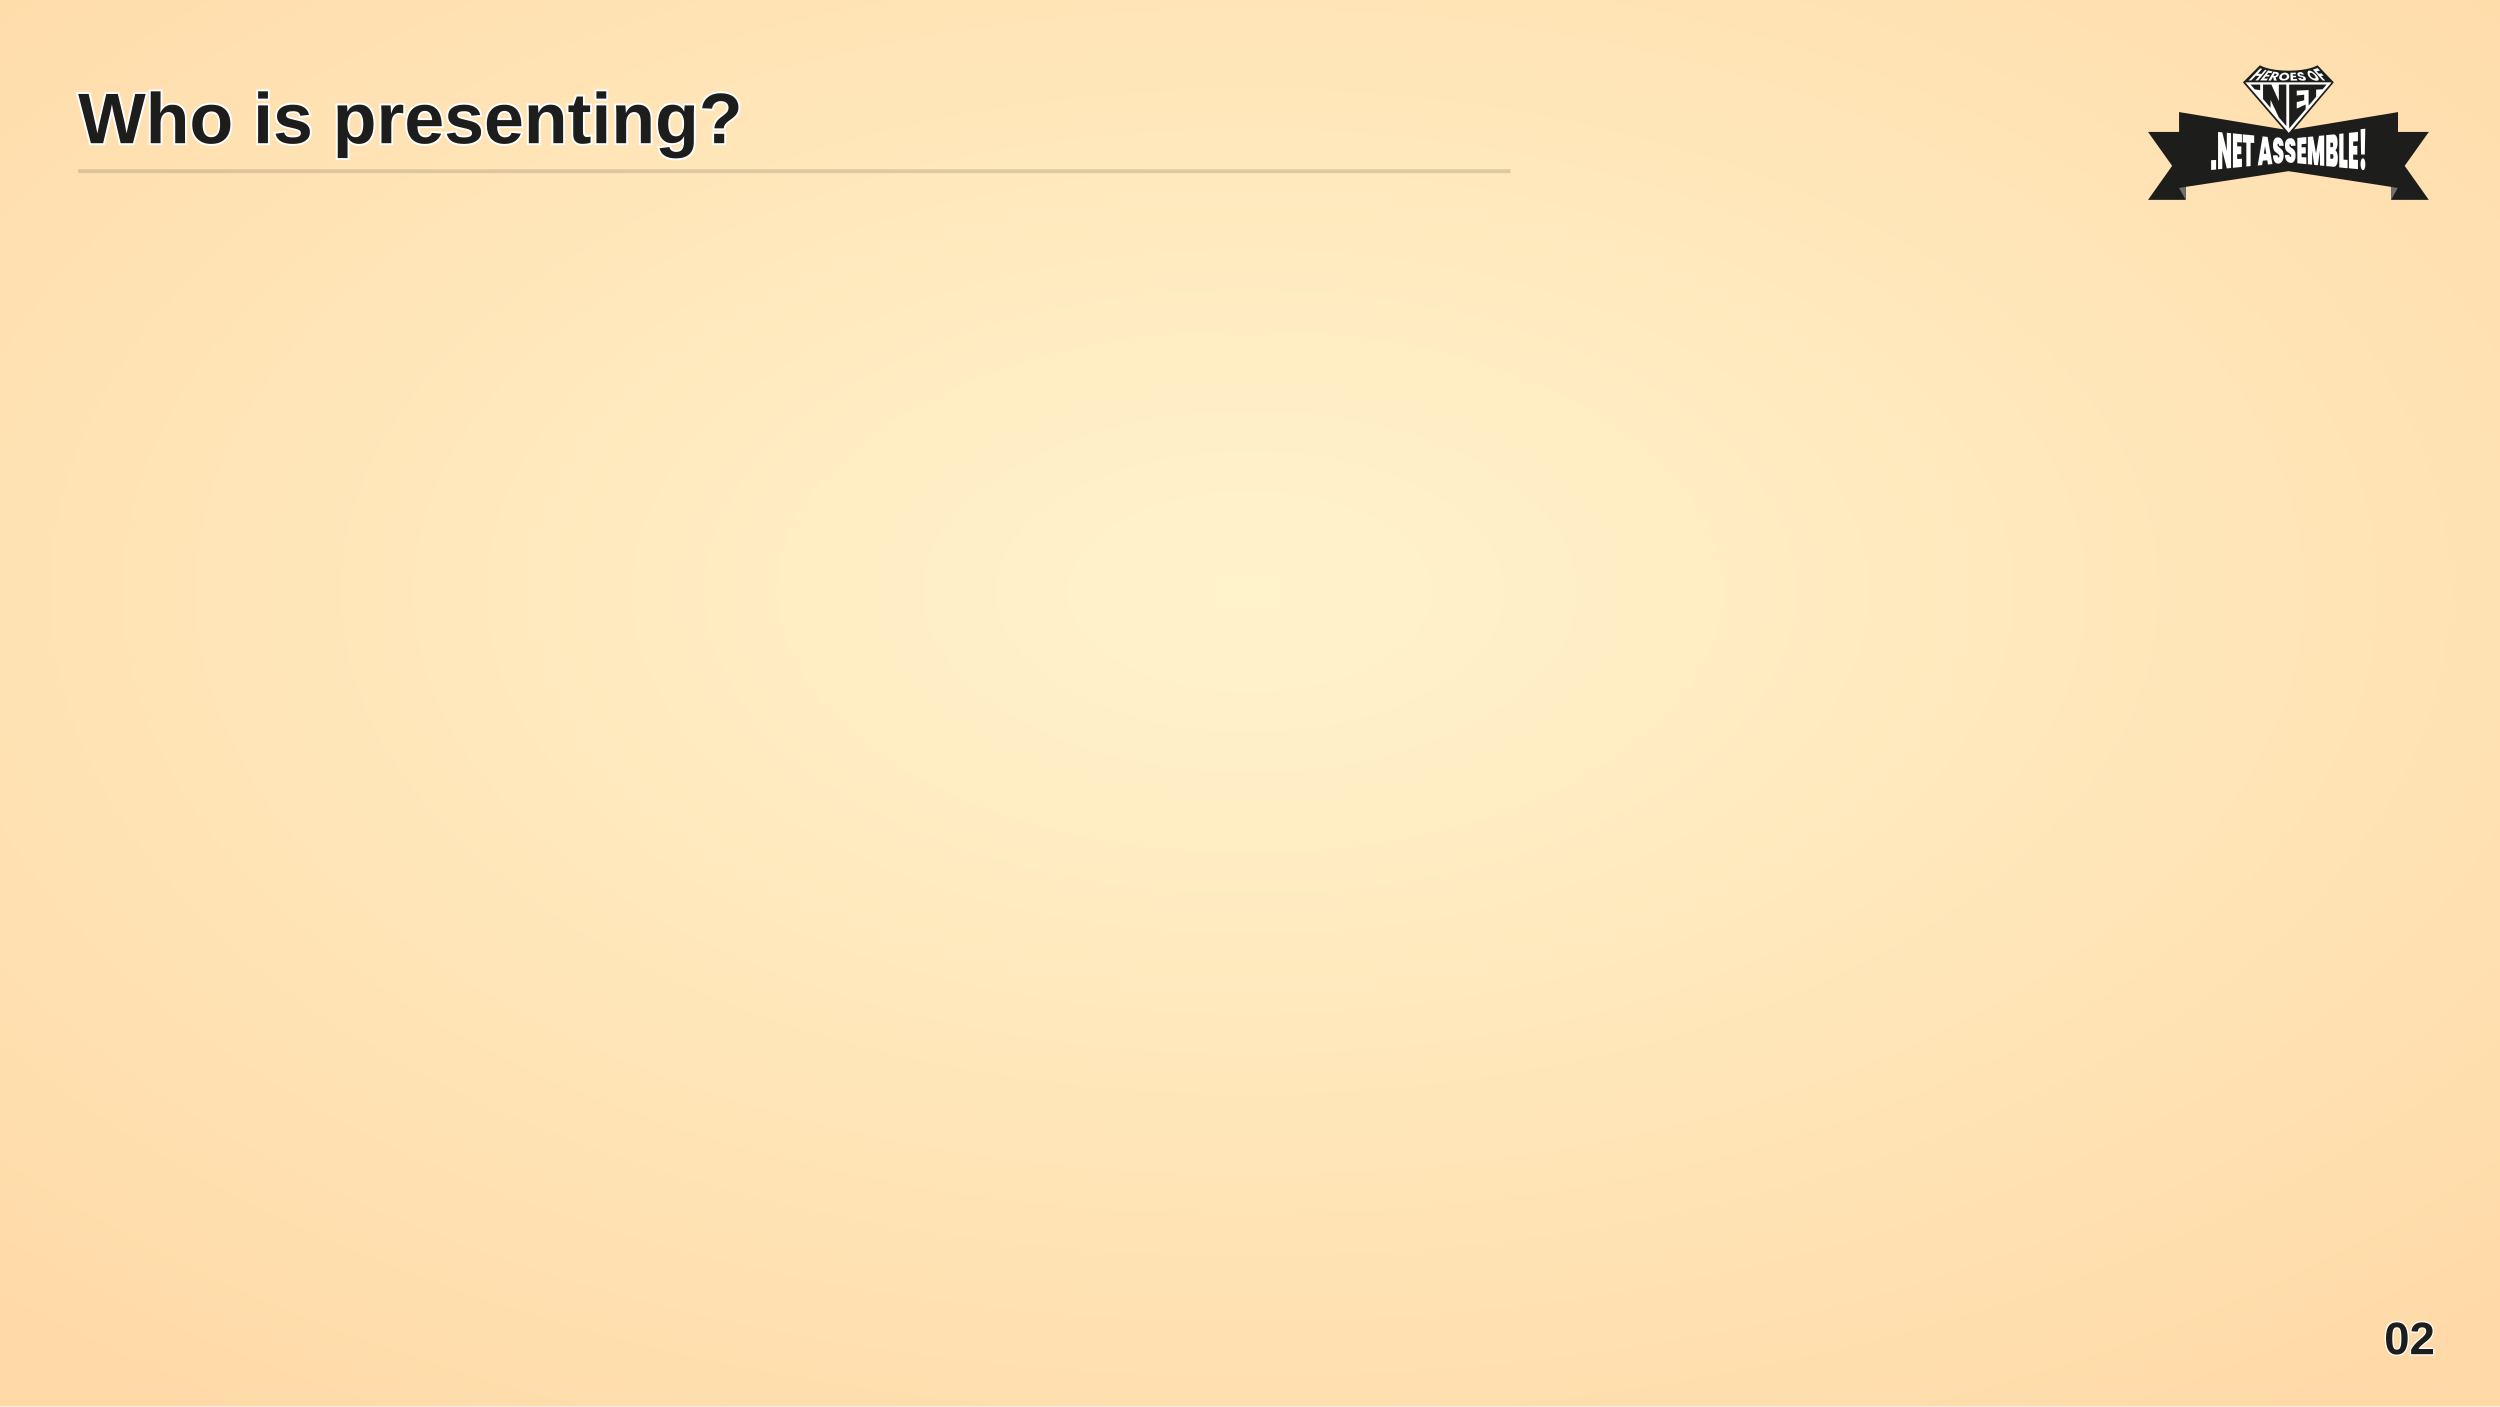
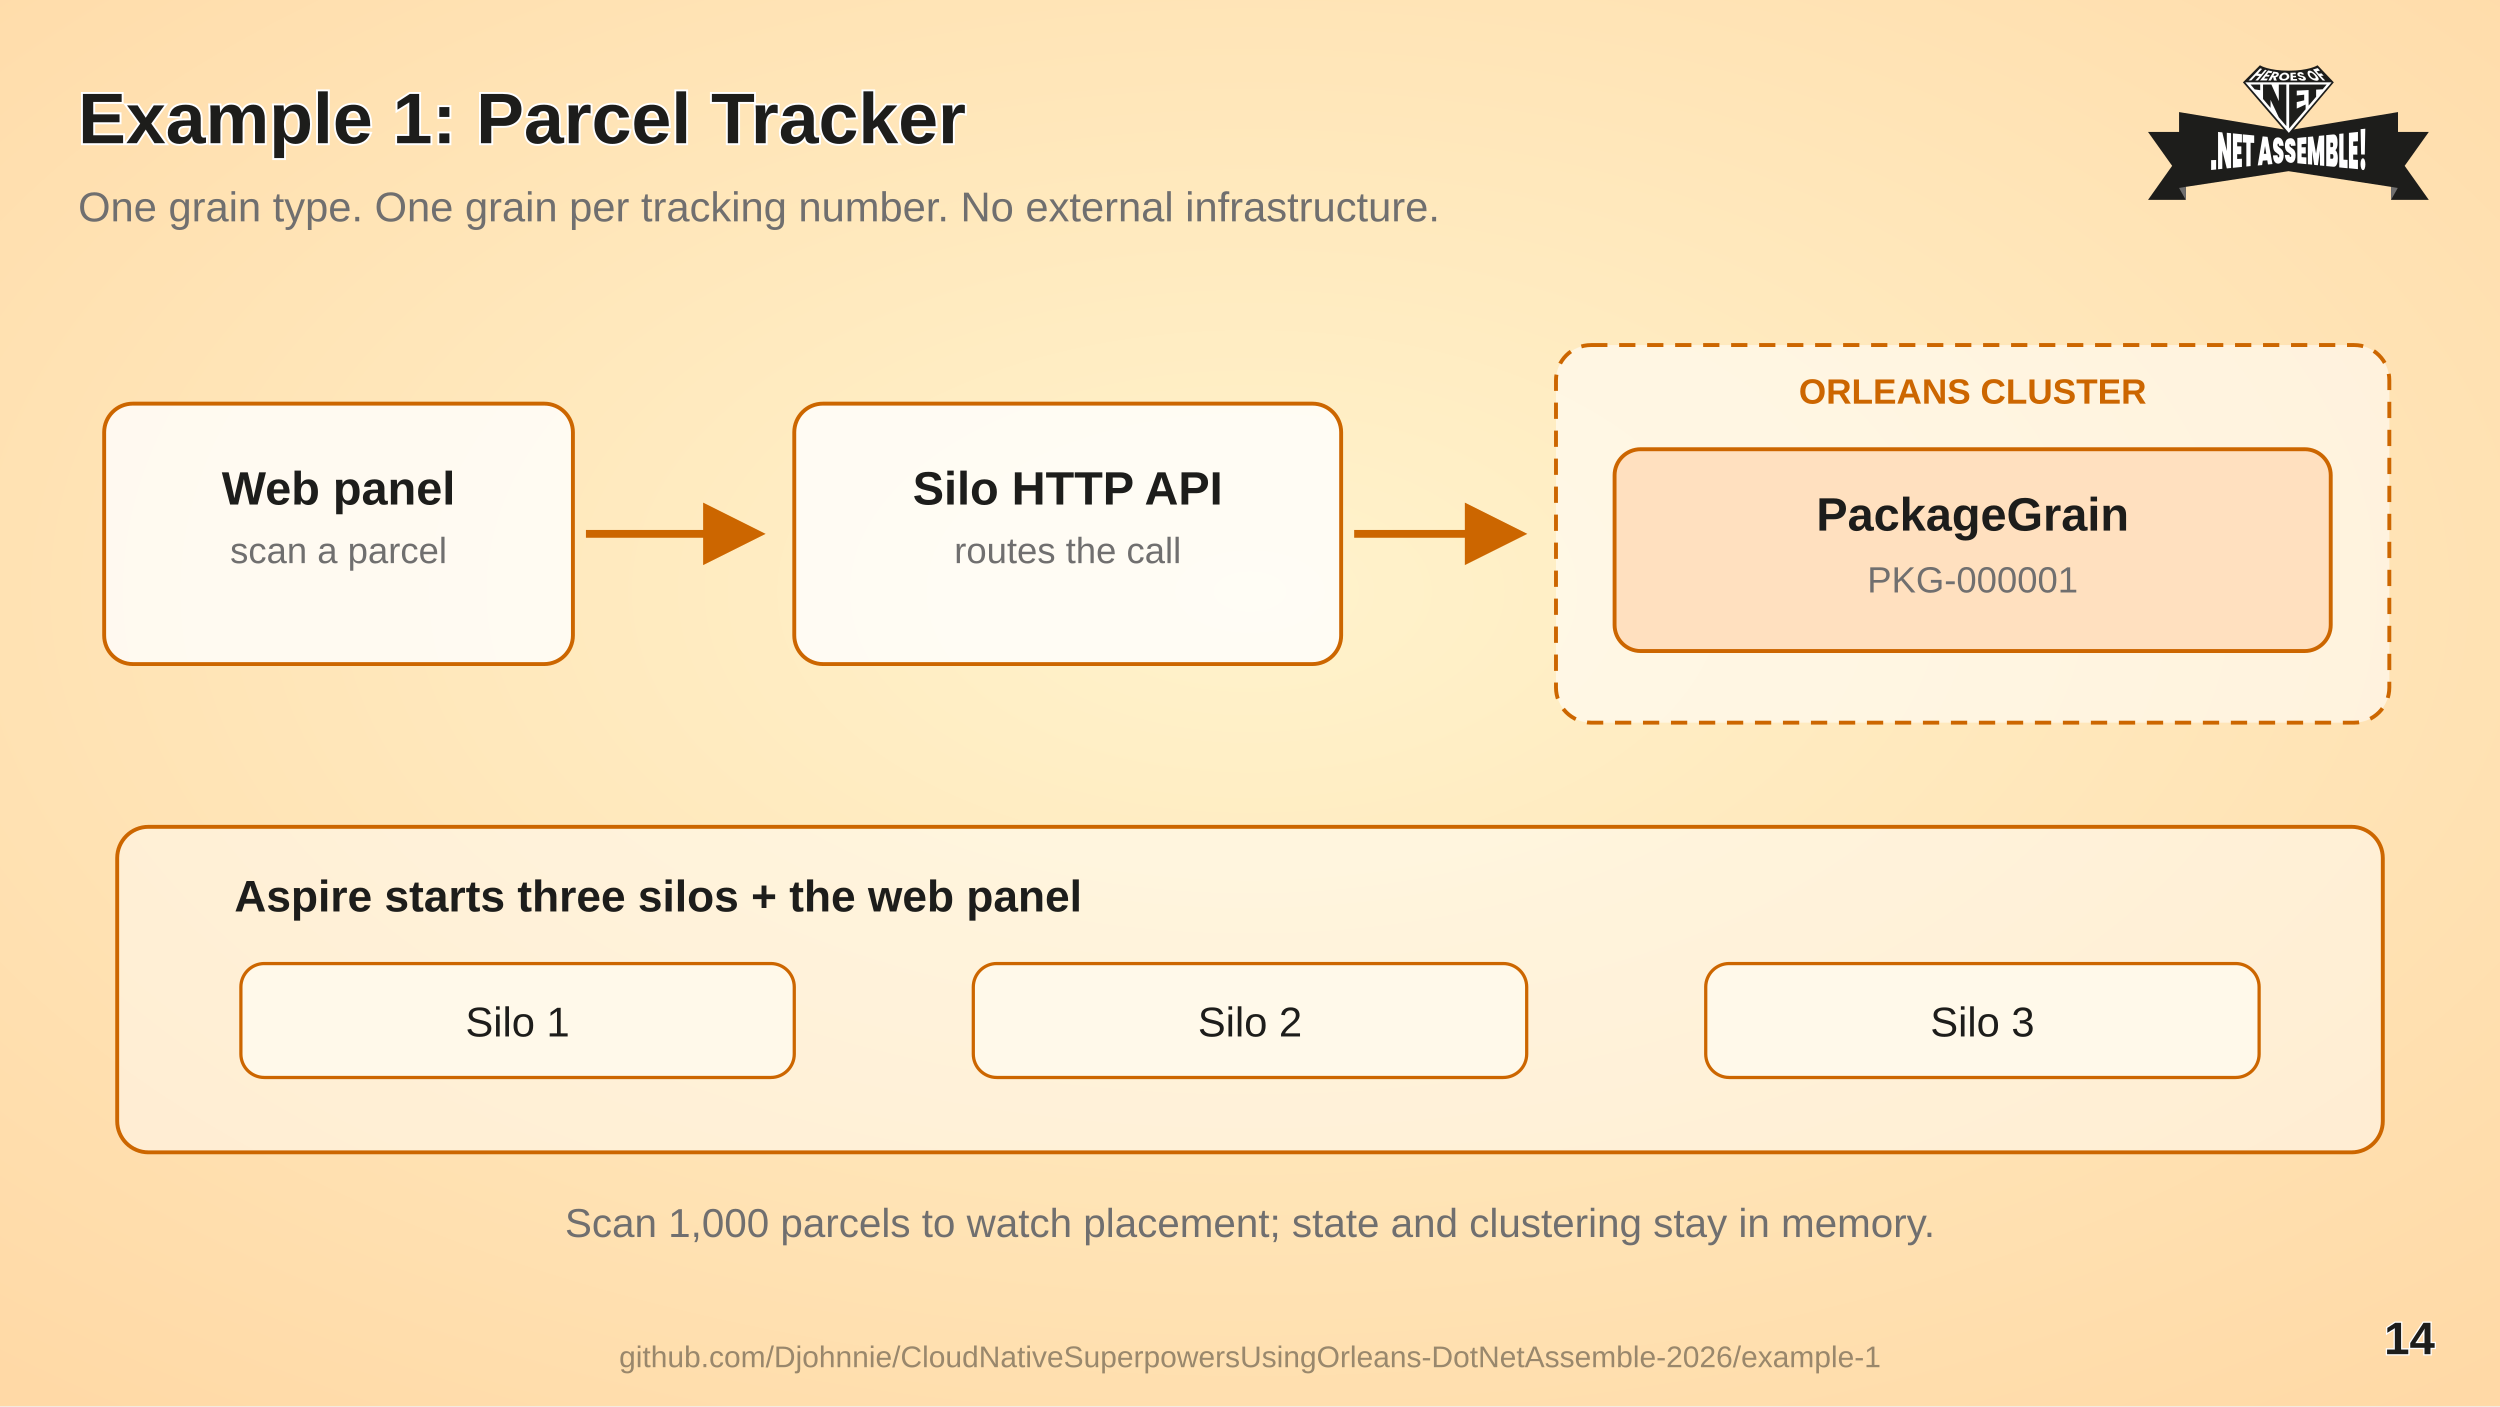
<svg xmlns="http://www.w3.org/2000/svg" version="1.1" width="3840" height="2160" viewBox="0 0 3840 2160">
  <defs>
    <radialGradient id="bgGradient" cx="50%" cy="42%" r="75%" gradientUnits="objectBoundingBox">
      <stop offset="0" style="stop-color:#FFF3CC" />
      <stop offset="1" style="stop-color:#FFD9A6" />
    </radialGradient>
+     <marker id="arrow" viewBox="0 0 12 12" refX="10" refY="6" markerWidth="8" markerHeight="8" orient="auto">
+       <path d="M0 0 L12 6 L0 12 z" fill="#CC6600" />
+     </marker>
  </defs>
  <rect x="0" y="0" width="3840" height="2160" fill="url(#bgGradient)" />
-   <text x="120" y="220" font-family="Arial, Helvetica, sans-serif" font-size="110" font-weight="bold" fill="#1D1D1B" stroke="#FFFFFF" stroke-width="6" paint-order="stroke">Who is presenting?</text>
-   <rect x="120" y="260" width="2200" height="6" fill="#1D1D1B" opacity="0.15" />
+   <text x="120" y="220" font-family="Arial, Helvetica, sans-serif" font-size="110" font-weight="bold" fill="#1D1D1B" stroke="#FFFFFF" stroke-width="6" paint-order="stroke">Example 1: Parcel Tracker</text>
  <svg x="3290" y="90" width="450" height="228.4" viewBox="0 0 351 178" preserveAspectRatio="xMidYMid meet">
    <style type="text/css">
	.st0{fill:#1D1D1B;}
	.st1{fill:#706F6F;}
	.st2{fill:#FFFFFF;}
</style>
    <polygon class="st0" points="343.7,87.8 306.8,87.8 306.8,64 175.6,85.8 44.5,64 44.5,87.8 7.3,87.8 36.2,128.4 7.3,169.2   52.5,169.2 52.5,153.6 175.6,134.8 298.5,153.6 298.5,169.2 343.7,169.2 314.8,128.4 " />
    <polygon class="st1" points="44.5,154.9 52.5,169.2 52.5,153.6 " />
    <polygon class="st1" points="298.5,169.2 306.5,154.9 298.5,153.6 " />
    <g>
      <path class="st2" d="M106.8,131c-2,0.2-3.1,0.3-5.1,0.5c-1.8-7.2-3.6-14.3-5.4-21.5v22c-2,0.2-3.1,0.3-5.1,0.5V87.8   c2,0.2,3.1,0.3,5.1,0.5c1.8,7.5,3.6,14.9,5.4,22.4V88.8c2,0.2,3.1,0.3,5.1,0.5V131z" />
      <path class="st2" d="M114.1,100.1v4.9c2,0.1,3,0.1,5,0.1v9.3c-2,0-3,0.1-5,0.1v5.7c2.3-0.1,3.4-0.2,5.7-0.3v9.8   c-3.6,0.4-7.2,0.7-10.8,1.1V89.5c3.6,0.4,7.2,0.7,10.8,1.1v9.8C117.6,100.3,116.4,100.2,114.1,100.1" />
      <path class="st2" d="M134.5,92v9c-1.7-0.1-2.6-0.1-4.3-0.2v27.9c-2,0.2-3.1,0.3-5.1,0.5v-28.6c-1.7-0.1-2.6-0.1-4.3-0.2v-9.7   C125.4,91.1,130,91.6,134.5,92" />
      <path class="st2" d="M149,114c-0.5-3.1-1-6.2-1.5-9.4c-0.5,3.1-1,6.3-1.5,9.4C147.2,114,147.8,114,149,114 M150.2,121.8   c-2.2,0.1-3.2,0.2-5.4,0.4c-0.3,2.1-0.5,3.1-0.8,5.3c-2.1,0.2-3.2,0.3-5.3,0.5c1.9-11.6,3.9-23.3,5.9-34.9c2.3,0.2,3.5,0.3,5.9,0.6   c1.9,10.9,3.9,21.7,5.9,32.6c-2.1,0.2-3.2,0.3-5.4,0.5C150.7,124.7,150.5,123.7,150.2,121.8" />
      <path class="st2" d="M159.1,123.6c-1.6-2.1-2-5-2.1-7.7c2.2-0.1,3.2-0.1,5.4-0.2c0.1,1.8,0.5,2.6,1.2,2.6c0.3,0,0.5-0.1,0.7-0.4   c0.2-0.3,0.3-0.6,0.3-1.2c0-0.7-0.2-1.3-0.6-1.7c-0.4-0.4-1.1-0.9-1.9-1.5c-1-0.7-1.9-1.4-2.6-2c-0.7-0.7-1.3-1.7-1.8-3   c-0.5-1.3-0.7-3-0.7-5.1c0-2.1,0.3-3.8,0.8-5.2c0.5-1.4,1.3-2.4,2.2-3.1c0.9-0.6,2-0.9,3.2-0.8c2,0.2,3.6,1.2,4.7,3   c1.3,1.9,1.9,4.9,1.8,7.2c-2.2-0.1-3.3-0.1-5.5-0.2c0-0.9-0.1-1.5-0.3-1.9c-0.2-0.4-0.5-0.6-0.8-0.6c-0.2,0-0.4,0.1-0.5,0.4   c-0.1,0.3-0.2,0.6-0.2,1.1c0,0.7,0.2,1.3,0.6,1.7c0.4,0.5,1.1,1,1.9,1.7c1,0.7,1.9,1.4,2.5,2.1c0.7,0.7,1.2,1.5,1.7,2.7   c0.5,1.1,0.7,2.5,0.7,4.3c0,1.8-0.2,3.4-0.7,4.9c-0.5,1.5-1.2,2.6-2.1,3.5c-0.9,0.9-2,1.4-3.3,1.6   C161.9,125.9,160.3,125.2,159.1,123.6" />
      <path class="st2" d="M173.4,122.4c-1.5-1.8-2.1-4.8-2.1-7c2.2-0.1,3.2-0.2,5.4-0.1c0.1,1.6,0.5,2.5,1.2,2.5c0.3,0,0.5-0.1,0.7-0.3   c0.2-0.2,0.3-0.6,0.3-1.1c0-0.7-0.2-1.2-0.6-1.7c-0.4-0.4-1.1-0.9-1.9-1.5c-1-0.7-1.9-1.3-2.6-1.9c-0.7-0.6-1.3-1.5-1.8-2.7   c-0.5-1.2-0.7-2.8-0.7-4.6c0-1.9,0.3-3.5,0.8-4.8c0.5-1.3,1.3-2.2,2.2-2.8c0.9-0.6,2-1,3.2-1.1c2-0.2,3.6,0.5,4.7,2   c1.4,1.8,1.9,4.8,1.8,7c-2.2,0.1-3.3,0.1-5.5,0.2c0-0.8-0.1-1.4-0.3-1.7c-0.2-0.3-0.5-0.5-0.8-0.5c-0.2,0-0.4,0.1-0.5,0.4   c-0.1,0.3-0.2,0.6-0.2,1.1c0,0.6,0.2,1.2,0.6,1.6c0.4,0.4,1.1,0.9,1.9,1.5c1,0.7,1.9,1.3,2.5,1.9c0.7,0.6,1.2,1.5,1.7,2.7   c0.5,1.2,0.7,2.6,0.7,4.4c0,1.8-0.2,3.5-0.7,4.9c-0.5,1.4-1.2,2.5-2.1,3.2c-0.9,0.7-2,1-3.3,0.9   C176.3,124.6,174.7,123.9,173.4,122.4" />
      <path class="st2" d="M191.3,102.4v3.8c2-0.1,3-0.1,5-0.1v7.6c-2,0-3-0.1-5-0.1v4.4c2.3,0.1,3.4,0.2,5.7,0.3v8.1   c-3.6-0.4-7.2-0.7-10.8-1.1V95c3.6-0.4,7.2-0.7,10.8-1.1v8.1C194.7,102.2,193.6,102.2,191.3,102.4" />
      <path class="st2" d="M218.4,91.9v36.6c-2-0.2-3-0.3-5.1-0.5v-17.8c-0.8,5.8-1.7,11.7-2.5,17.5c-1.7-0.2-2.6-0.3-4.4-0.4   c-0.8-5.7-1.7-11.4-2.5-17.1v16.8c-2-0.2-3.1-0.3-5.1-0.5V93.8c2.5-0.2,3.7-0.4,6.2-0.6c1.2,6.8,2.4,13.7,3.6,20.5   c1.2-7.1,2.3-14.1,3.5-21.2C214.7,92.2,215.9,92.1,218.4,91.9" />
      <path class="st2" d="M229.1,119.2c0.2-0.4,0.3-1.1,0.3-2c0-1.9-0.5-2.8-1.4-2.8c-0.9,0-1.4,0-2.3,0v5.4c0.9,0,1.4,0.1,2.3,0.1   C228.6,119.8,228.9,119.6,229.1,119.2 M225.8,106c0.8,0,1.2,0,2,0c0.5,0,0.8-0.2,1-0.7c0.2-0.4,0.3-1.1,0.3-2   c0-0.9-0.1-1.6-0.3-2.1c-0.2-0.4-0.6-0.7-1-0.6c-0.8,0-1.2,0.1-2,0.1V106z M233.9,113.1c0.5,1.7,0.8,3.8,0.8,6.1   c0,2.7-0.2,5.6-1.4,7.9c-0.9,1.8-2.3,2.6-4,2.4c-2.8-0.3-5.7-0.6-8.5-0.8V91.6c2.8-0.3,5.5-0.5,8.3-0.8c1.7-0.2,3,0.6,3.9,2.2   c1.3,2.3,1.4,5.1,1.4,7.6c0.1,2.3-0.2,4.3-0.7,5.9c-0.5,1.6-1.2,2.6-2,3.2C232.6,110.2,233.3,111.4,233.9,113.1" />
      <path class="st2" d="M241.5,121c2,0.1,2.9,0.2,4.9,0.3v10c-3.3-0.3-6.7-0.7-10-1V90.1c2-0.2,3.1-0.3,5.1-0.5V121z" />
      <path class="st2" d="M253.1,99.3v5.3c2-0.1,3-0.1,5-0.1V115c-2,0-3-0.1-5-0.1v6.1c2.3,0.1,3.4,0.2,5.7,0.3v11.1   c-3.6-0.4-7.2-0.7-10.8-1.1V88.9c3.6-0.4,7.2-0.7,10.8-1.1V99C256.5,99.1,255.4,99.2,253.1,99.3" />
      <path class="st2" d="M267.6,83.9c-0.2,10.3-0.4,20.6-0.6,31c-1.7,0-2.6-0.1-4.4-0.1c-0.2-10.1-0.4-20.2-0.6-30.3   C264.3,84.3,265.4,84.2,267.6,83.9 M262.7,131.3c-0.5-1.4-0.8-3-0.8-5c0-2,0.3-3.7,0.8-5s1.2-2,2.1-1.9c0.9,0,1.6,0.7,2.1,2.1   c0.5,1.4,0.8,3.1,0.8,5.2c0,2.1-0.3,3.7-0.8,5c-0.5,1.3-1.2,1.9-2.1,1.8C263.9,133.4,263.2,132.7,262.7,131.3" />
    </g>
    <polygon class="st2" points="82.9,121.6 88.9,121.4 88.9,132.8 82.9,133.4 " />
    <g>
      <path class="st2" d="M228.5,28.4l-52.6,62.1l-53.5-62.1l19.1-19.3c0,0,10.1,6.3,34.4,6.3c24.3,0,34.4-6.3,34.4-6.3L228.5,28.4z" />
      <path class="st0" d="M176,92.1L121,28.4l20.4-20.5l0.7,0.4c0.1,0.1,10.2,6.1,33.8,6.1s33.7-6,33.8-6.1l0.7-0.4l0.6,0.6l18.9,19.9   L176,92.1z M123.9,28.5l52.1,60.4l51.2-60.4l-17-18c-1.1,0.6-3.6,1.7-7.6,2.8c-5.1,1.4-13.9,3.2-26.6,3.2c-7,0-17.3-0.6-26.6-3.2   c-4-1.1-6.5-2.3-7.6-2.8L123.9,28.5z" />
      <path class="st0" d="M122.4,28.4h106.1L210.3,9.2c0,0-9.2,6.1-34.4,6.1c-25.2,0-34.4-6.1-34.4-6.1L122.4,28.4z" />
      <path class="st2" d="M149.6,13.7c-3.4,4.2-7,8.2-10.5,12.4c-1.3,0-1.9,0-3.2,0c1.6-1.8,3.2-3.6,4.8-5.3c-1.7-0.2-2.6-0.2-4.3-0.4   c-1.8,1.9-3.6,3.8-5.4,5.7c-1.3,0-1.9,0-3.2,0c4.6-4.8,9.3-9.6,13.8-14.5c1,0.3,1.4,0.4,2.4,0.7c-1.6,1.8-3.3,3.7-5,5.5   c1.6,0.3,2.4,0.4,4,0.6c1.5-1.7,3-3.4,4.5-5.1C148.3,13.4,148.7,13.5,149.6,13.7" />
      <path class="st2" d="M151.5,16.9c-0.7,0.9-1,1.4-1.7,2.3c1.3,0.2,2,0.2,3.4,0.4c-0.5,0.8-0.8,1.2-1.3,2c-1.5-0.1-2.2-0.1-3.6-0.3   c-0.8,1-1.1,1.5-1.9,2.5c1.8,0.1,2.7,0.1,4.5,0.1c-0.5,0.9-0.8,1.3-1.4,2.2c-2.7,0-5.3,0-8,0c3.2-4,6.5-7.9,9.7-12   c2.1,0.5,3.1,0.7,5.2,1.1c-0.5,0.9-0.8,1.3-1.3,2.2C153.6,17.2,152.9,17.1,151.5,16.9" />
      <path class="st2" d="M157.5,20.5c0.7,0,1,0.1,1.7,0.1c0.5,0,0.9-0.1,1.3-0.3c0.3-0.2,0.6-0.5,0.8-0.9c0.2-0.4,0.2-0.7,0-0.9   c-0.1-0.2-0.4-0.4-0.9-0.4c-0.6-0.1-0.9-0.1-1.5-0.2C158.3,19,158,19.5,157.5,20.5 M158.1,26.2c-0.4-1.6-0.6-2.4-0.8-3.9   c-0.3,0-0.4,0-0.7,0c-0.8,1.5-1.2,2.3-2,3.9c-1.3,0-1.9,0-3.2,0c2.1-3.6,4.2-7.1,6.2-10.7c1.4,0.2,2.2,0.4,3.7,0.5   c0.7,0.1,1.3,0.3,1.8,0.7c0.4,0.3,0.7,0.8,0.9,1.3c0.1,0.5,0.1,1-0.1,1.6c-0.2,0.6-0.6,1.2-1.3,1.7c-0.6,0.5-1.4,0.8-2.4,1   c0.4,1.6,0.7,2.4,1.4,4C160.2,26.2,159.5,26.2,158.1,26.2" />
      <path class="st2" d="M172.5,23.5c0.6-0.5,1-1.1,1.1-1.9c0.1-0.8-0.1-1.4-0.6-1.9c-0.5-0.5-1.1-0.8-2-0.8c-0.9,0-1.6,0.2-2.2,0.7   c-0.6,0.5-1.1,1.1-1.3,1.9c-0.2,0.8-0.1,1.5,0.4,2c0.5,0.5,1.2,0.8,2.2,0.8C171.1,24.2,171.9,23.9,172.5,23.5 M166.5,25.7   c-0.9-0.4-1.5-1-1.9-1.8c-0.3-0.8-0.3-1.6,0-2.5c0.3-0.9,0.8-1.7,1.6-2.5s1.5-1.3,2.5-1.7c0.9-0.4,1.8-0.6,2.8-0.5   c1,0,1.8,0.3,2.6,0.7c0.8,0.4,1.4,1,1.8,1.7s0.7,1.5,0.7,2.4c0,0.9-0.3,1.7-0.9,2.4c-0.6,0.7-1.4,1.3-2.5,1.7   c-1,0.4-2.2,0.6-3.4,0.6C168.5,26.3,167.4,26.1,166.5,25.7" />
      <path class="st2" d="M180.6,18.7c0.1,0.8,0.1,1.1,0.2,1.9c1.5,0,2.2,0,3.7-0.1c0.1,0.7,0.2,1.1,0.3,1.8c-1.5,0-2.3,0-3.9,0.1   c0.1,0.8,0.1,1.2,0.2,2c1.8,0,2.8,0,4.6,0c0.2,0.8,0.2,1.1,0.4,1.9c-2.7,0-5.3,0-8,0c-0.1-3.1-0.1-6.2-0.2-9.4   c2.5,0,3.7-0.1,6.2-0.2c0.2,0.8,0.2,1.2,0.4,1.9C183,18.6,182.2,18.7,180.6,18.7" />
      <path class="st2" d="M190.3,26c-0.8-0.2-1.5-0.6-2.1-1.1c-0.6-0.5-0.9-1-1.1-1.6c1.3,0,1.9,0,3.2-0.1c0.2,0.4,0.4,0.6,0.7,0.8   c0.3,0.2,0.7,0.3,1.2,0.3c0.5,0,0.8-0.1,1-0.3c0.2-0.2,0.2-0.4,0.1-0.7c-0.1-0.2-0.3-0.4-0.5-0.6c-0.3-0.2-0.6-0.3-0.9-0.4   c-0.3-0.1-0.8-0.2-1.3-0.3c-0.8-0.2-1.5-0.3-2-0.5c-0.5-0.2-1-0.4-1.4-0.8c-0.4-0.4-0.7-0.8-0.9-1.4c-0.2-0.9,0-1.6,0.5-2.2   c0.6-0.6,1.4-0.9,2.5-1c1.1-0.1,2.1,0.1,2.9,0.6c0.9,0.5,1.5,1.2,2,2.2c-1,0.1-1.6,0.1-2.7,0.2c-0.1-0.3-0.4-0.6-0.7-0.7   c-0.3-0.2-0.6-0.2-1-0.2c-0.3,0-0.5,0.1-0.7,0.3c-0.1,0.2-0.2,0.4-0.1,0.7c0.1,0.3,0.3,0.6,0.7,0.7c0.4,0.2,1,0.3,1.8,0.5   c0.8,0.2,1.5,0.4,2,0.5c0.5,0.2,1,0.5,1.5,0.8c0.5,0.4,0.9,0.9,1.2,1.5c0.3,0.6,0.3,1.1,0.2,1.6c-0.1,0.5-0.5,0.9-1.1,1.2   c-0.6,0.3-1.4,0.4-2.4,0.4C192,26.4,191.1,26.2,190.3,26" />
      <path class="st2" d="M208.2,22.7c0-0.7-0.5-1.5-1.3-2.6c-0.9-1.1-1.8-1.9-2.7-2.5c-0.9-0.6-1.7-0.8-2.3-0.7c-0.7,0.1-1,0.5-1,1.2   c0,0.7,0.3,1.5,0.9,2.5c0.7,1,1.4,1.8,2.3,2.3c0.9,0.6,1.8,0.9,2.7,0.8C207.8,23.7,208.2,23.4,208.2,22.7 M205.3,25.6   c-1.3-0.5-2.4-1.2-3.4-2c-1-0.8-1.8-1.8-2.4-2.8c-0.6-1.1-0.9-2-1-2.9c-0.1-0.9,0-1.7,0.2-2.3c0.3-0.6,0.7-1.1,1.4-1.2   c0.7-0.2,1.5-0.1,2.5,0.3s2.1,1.1,3.3,2c1.2,0.9,2.4,2,3.5,3.3s1.8,2.4,2.2,3.4c0.4,1,0.3,1.8-0.1,2.3c-0.5,0.5-1.3,0.8-2.4,0.8   C207.8,26.4,206.6,26.1,205.3,25.6" />
      <path class="st2" d="M210.6,11.3c1.1,1.2,1.6,1.8,2.7,3c-1.7,0.4-2.5,0.6-4,0.9c1.1,1.2,1.6,1.8,2.6,2.9c1.2-0.2,1.8-0.3,3.2-0.5   c1,1.1,1.6,1.7,2.6,2.8c-1.4,0.1-2.1,0.2-3.4,0.3c1.7,1.8,3.5,3.7,5.3,5.5c-1.2,0-1.8,0-3,0c-4-4.3-7.9-8.7-11.7-13.2   C206.9,12.5,208,12.1,210.6,11.3" />
    </g>
    <polygon class="st0" points="173,80.8 164,70.3 154.1,49.3 154.1,58.9 145.1,48.3 145.1,31 155.1,31 164,50.9 164,31 173,31 " />
    <polygon class="st0" points="199.7,37.6 199.7,56.3 208.7,45.7 208.7,37.1 216.5,36.7 221.3,31 195.7,31 195,31 176.4,31   176.4,83.6 196.1,60.6 196.1,54.9 185.5,59.8 185.5,52 194.4,49.9 194.4,43.2 185.5,44.1 185.5,38.3 " />
    <polygon class="st0" points="135.1,36.8 141.7,37.8 141.7,31 130.1,31 " />
  </svg>
-   <text x="3740" y="2080" font-family="Arial, Helvetica, sans-serif" font-size="70" font-weight="bold" fill="#1D1D1B" stroke="#FFFFFF" stroke-width="4" paint-order="stroke" text-anchor="end">02</text>
+   <text x="120" y="340" font-family="Arial, Helvetica, sans-serif" font-size="64" fill="#706F6F">One grain type. One grain per tracking number. No external infrastructure.</text>
+   <rect x="160" y="620" width="720" height="400" rx="44" fill="#FFFFFF" fill-opacity="0.8" stroke="#CC6600" stroke-width="6" />
+   <text x="520" y="775" font-family="Arial, Helvetica, sans-serif" font-size="72" font-weight="bold" fill="#1D1D1B" text-anchor="middle">Web panel</text>
+   <text x="520" y="865" font-family="Arial, Helvetica, sans-serif" font-size="56" fill="#706F6F" text-anchor="middle">scan a parcel</text>
+   <path d="M900 820 H1160" stroke="#CC6600" stroke-width="12" marker-end="url(#arrow)" />
+   <rect x="1220" y="620" width="840" height="400" rx="44" fill="#FFFFFF" fill-opacity="0.8" stroke="#CC6600" stroke-width="6" />
+   <text x="1640" y="775" font-family="Arial, Helvetica, sans-serif" font-size="72" font-weight="bold" fill="#1D1D1B" text-anchor="middle">Silo HTTP API</text>
+   <text x="1640" y="865" font-family="Arial, Helvetica, sans-serif" font-size="56" fill="#706F6F" text-anchor="middle">routes the call</text>
+   <path d="M2080 820 H2330" stroke="#CC6600" stroke-width="12" marker-end="url(#arrow)" />
+   <rect x="2390" y="530" width="1280" height="580" rx="54" fill="#FFFFFF" fill-opacity="0.55" stroke="#CC6600" stroke-width="6" stroke-dasharray="25 18" />
+   <text x="3030" y="620" font-family="Arial, Helvetica, sans-serif" font-size="54" font-weight="bold" fill="#CC6600" text-anchor="middle">ORLEANS CLUSTER</text>
+   <rect x="2480" y="690" width="1100" height="310" rx="40" fill="#FFE0BF" stroke="#CC6600" stroke-width="6" />
+   <text x="3030" y="815" font-family="Arial, Helvetica, sans-serif" font-size="72" font-weight="bold" fill="#1D1D1B" text-anchor="middle">PackageGrain</text>
+   <text x="3030" y="910" font-family="Arial, Helvetica, sans-serif" font-size="56" fill="#706F6F" text-anchor="middle">PKG-000001</text>
+   <rect x="180" y="1270" width="3480" height="500" rx="48" fill="#FFFFFF" fill-opacity="0.45" stroke="#CC6600" stroke-width="6" />
+   <text x="360" y="1400" font-family="Arial, Helvetica, sans-serif" font-size="68" font-weight="bold" fill="#1D1D1B">Aspire starts three silos + the web panel</text>
+   <g font-family="Arial, Helvetica, sans-serif" font-size="64" text-anchor="middle" fill="#1D1D1B">
+     <rect x="370" y="1480" width="850" height="175" rx="36" fill="#FFF9EA" stroke="#CC6600" stroke-width="5" />
+     <text x="795" y="1592">Silo 1</text>
+     <rect x="1495" y="1480" width="850" height="175" rx="36" fill="#FFF9EA" stroke="#CC6600" stroke-width="5" />
+     <text x="1920" y="1592">Silo 2</text>
+     <rect x="2620" y="1480" width="850" height="175" rx="36" fill="#FFF9EA" stroke="#CC6600" stroke-width="5" />
+     <text x="3045" y="1592">Silo 3</text>
+   </g>
+   <text x="1920" y="1900" font-family="Arial, Helvetica, sans-serif" font-size="62" fill="#706F6F" text-anchor="middle">Scan 1,000 parcels to watch placement; state and clustering stay in memory.</text>
+   <a href="https://github.com/Djohnnie/CloudNativeSuperpowersUsingOrleans-DotNetAssemble-2026/tree/main/example-1">
+     <text x="1920" y="2100" font-family="Arial, Helvetica, sans-serif" font-size="46" fill="#1D1D1B" fill-opacity="0.45" text-anchor="middle">github.com/Djohnnie/CloudNativeSuperpowersUsingOrleans-DotNetAssemble-2026/example-1</text>
+   </a>
+   <text x="3740" y="2080" font-family="Arial, Helvetica, sans-serif" font-size="70" font-weight="bold" fill="#1D1D1B" stroke="#FFFFFF" stroke-width="4" paint-order="stroke" text-anchor="end">14</text>
</svg>
